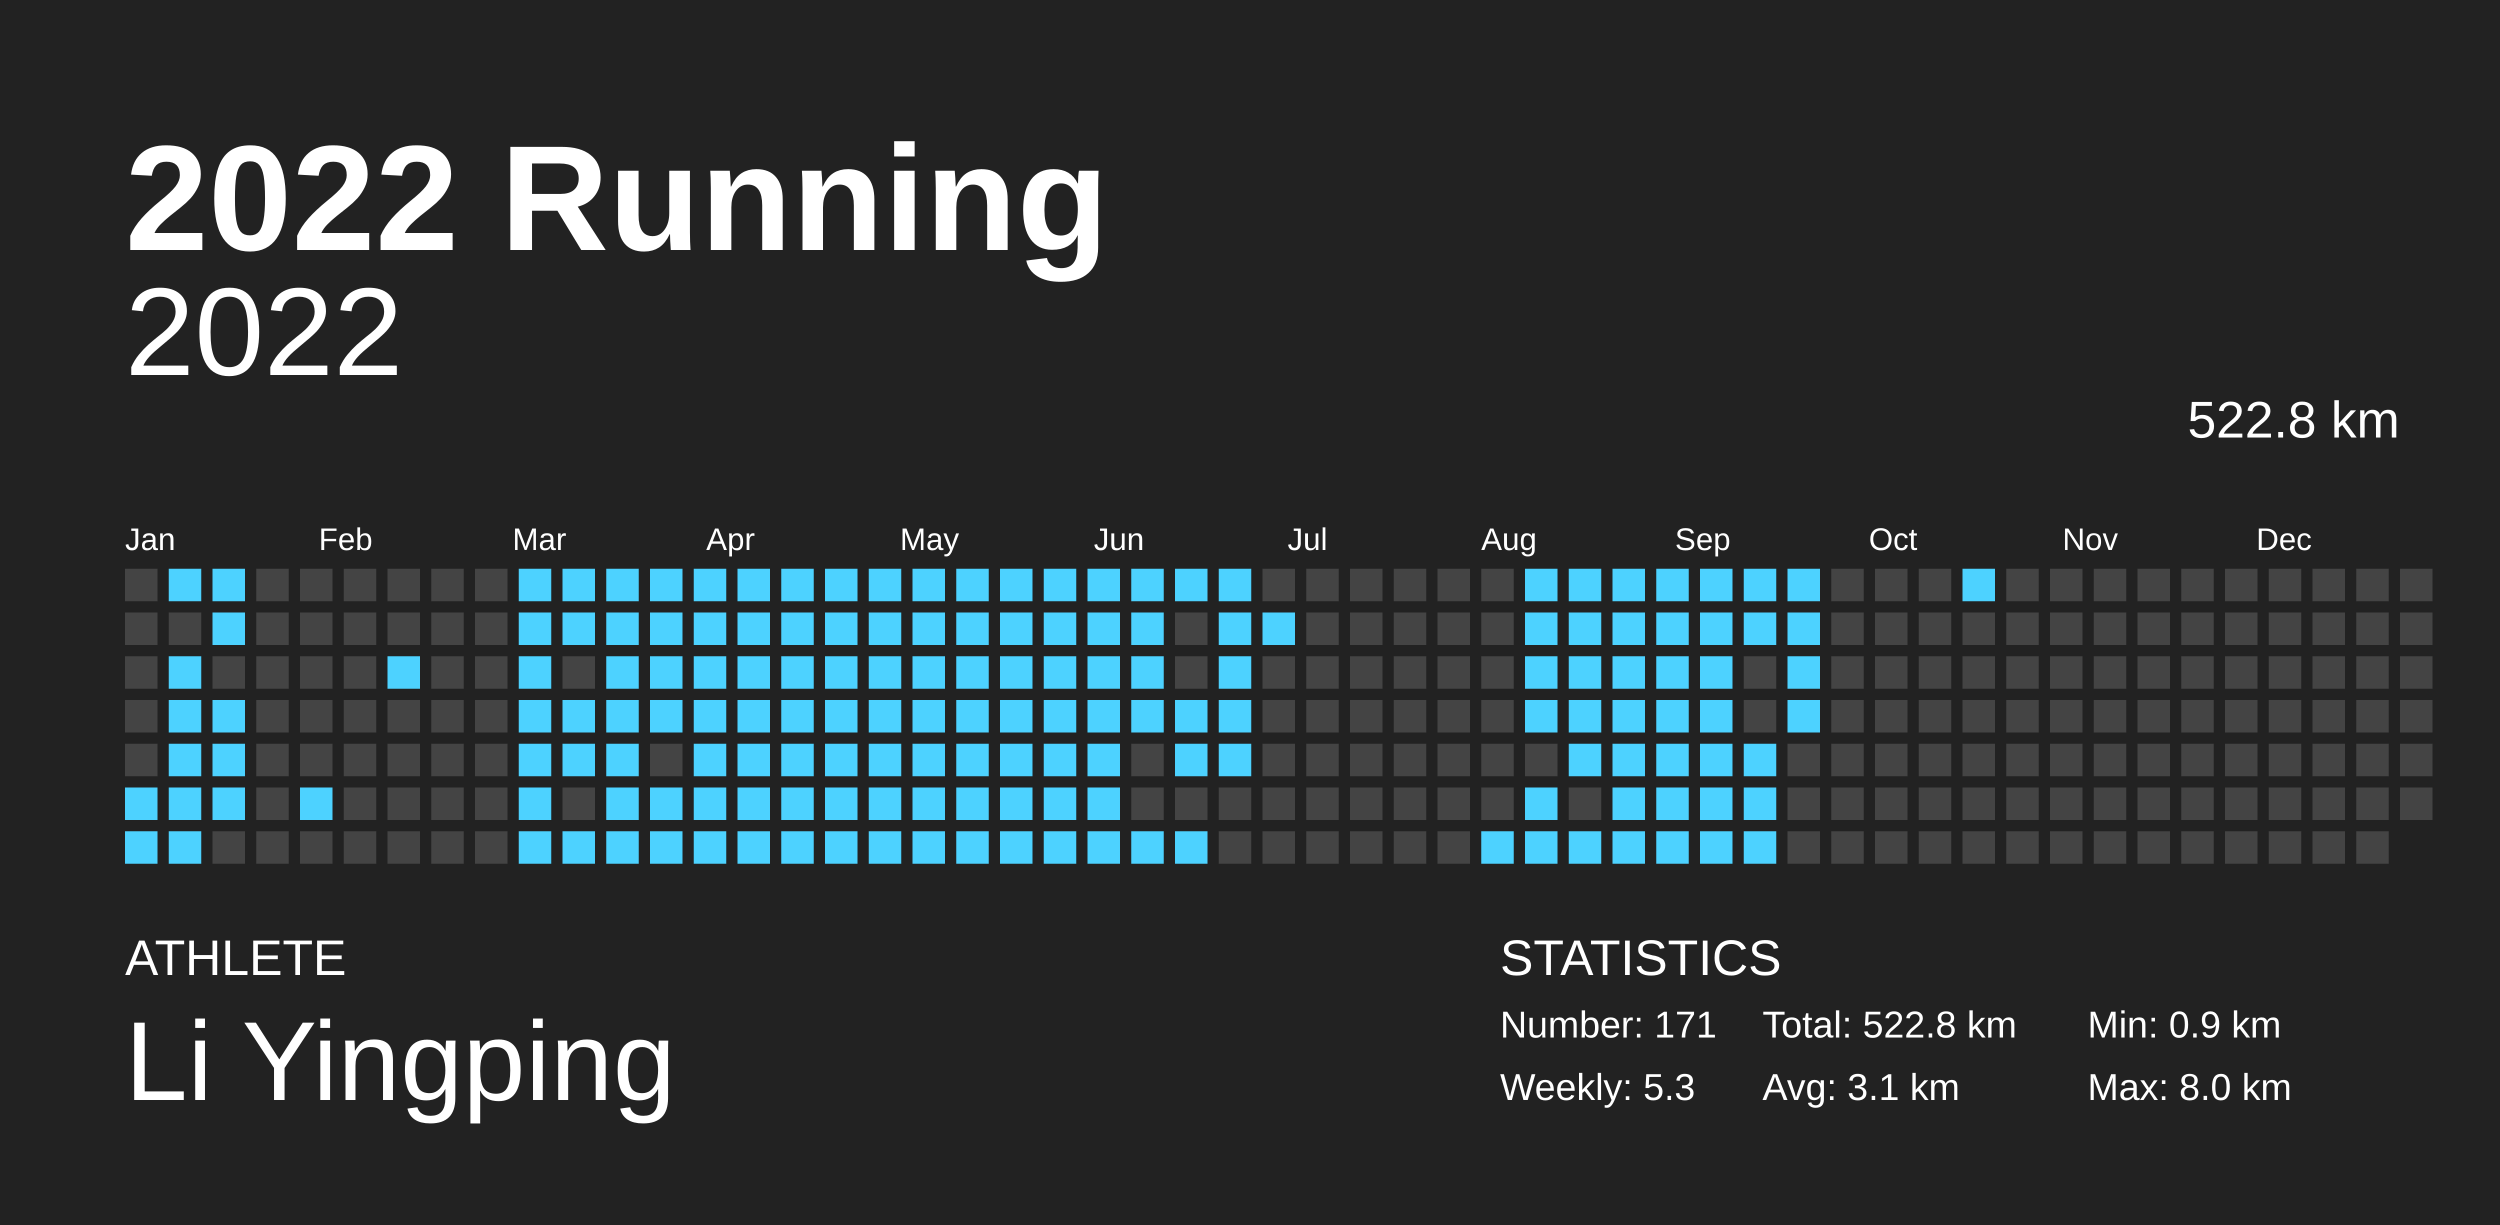
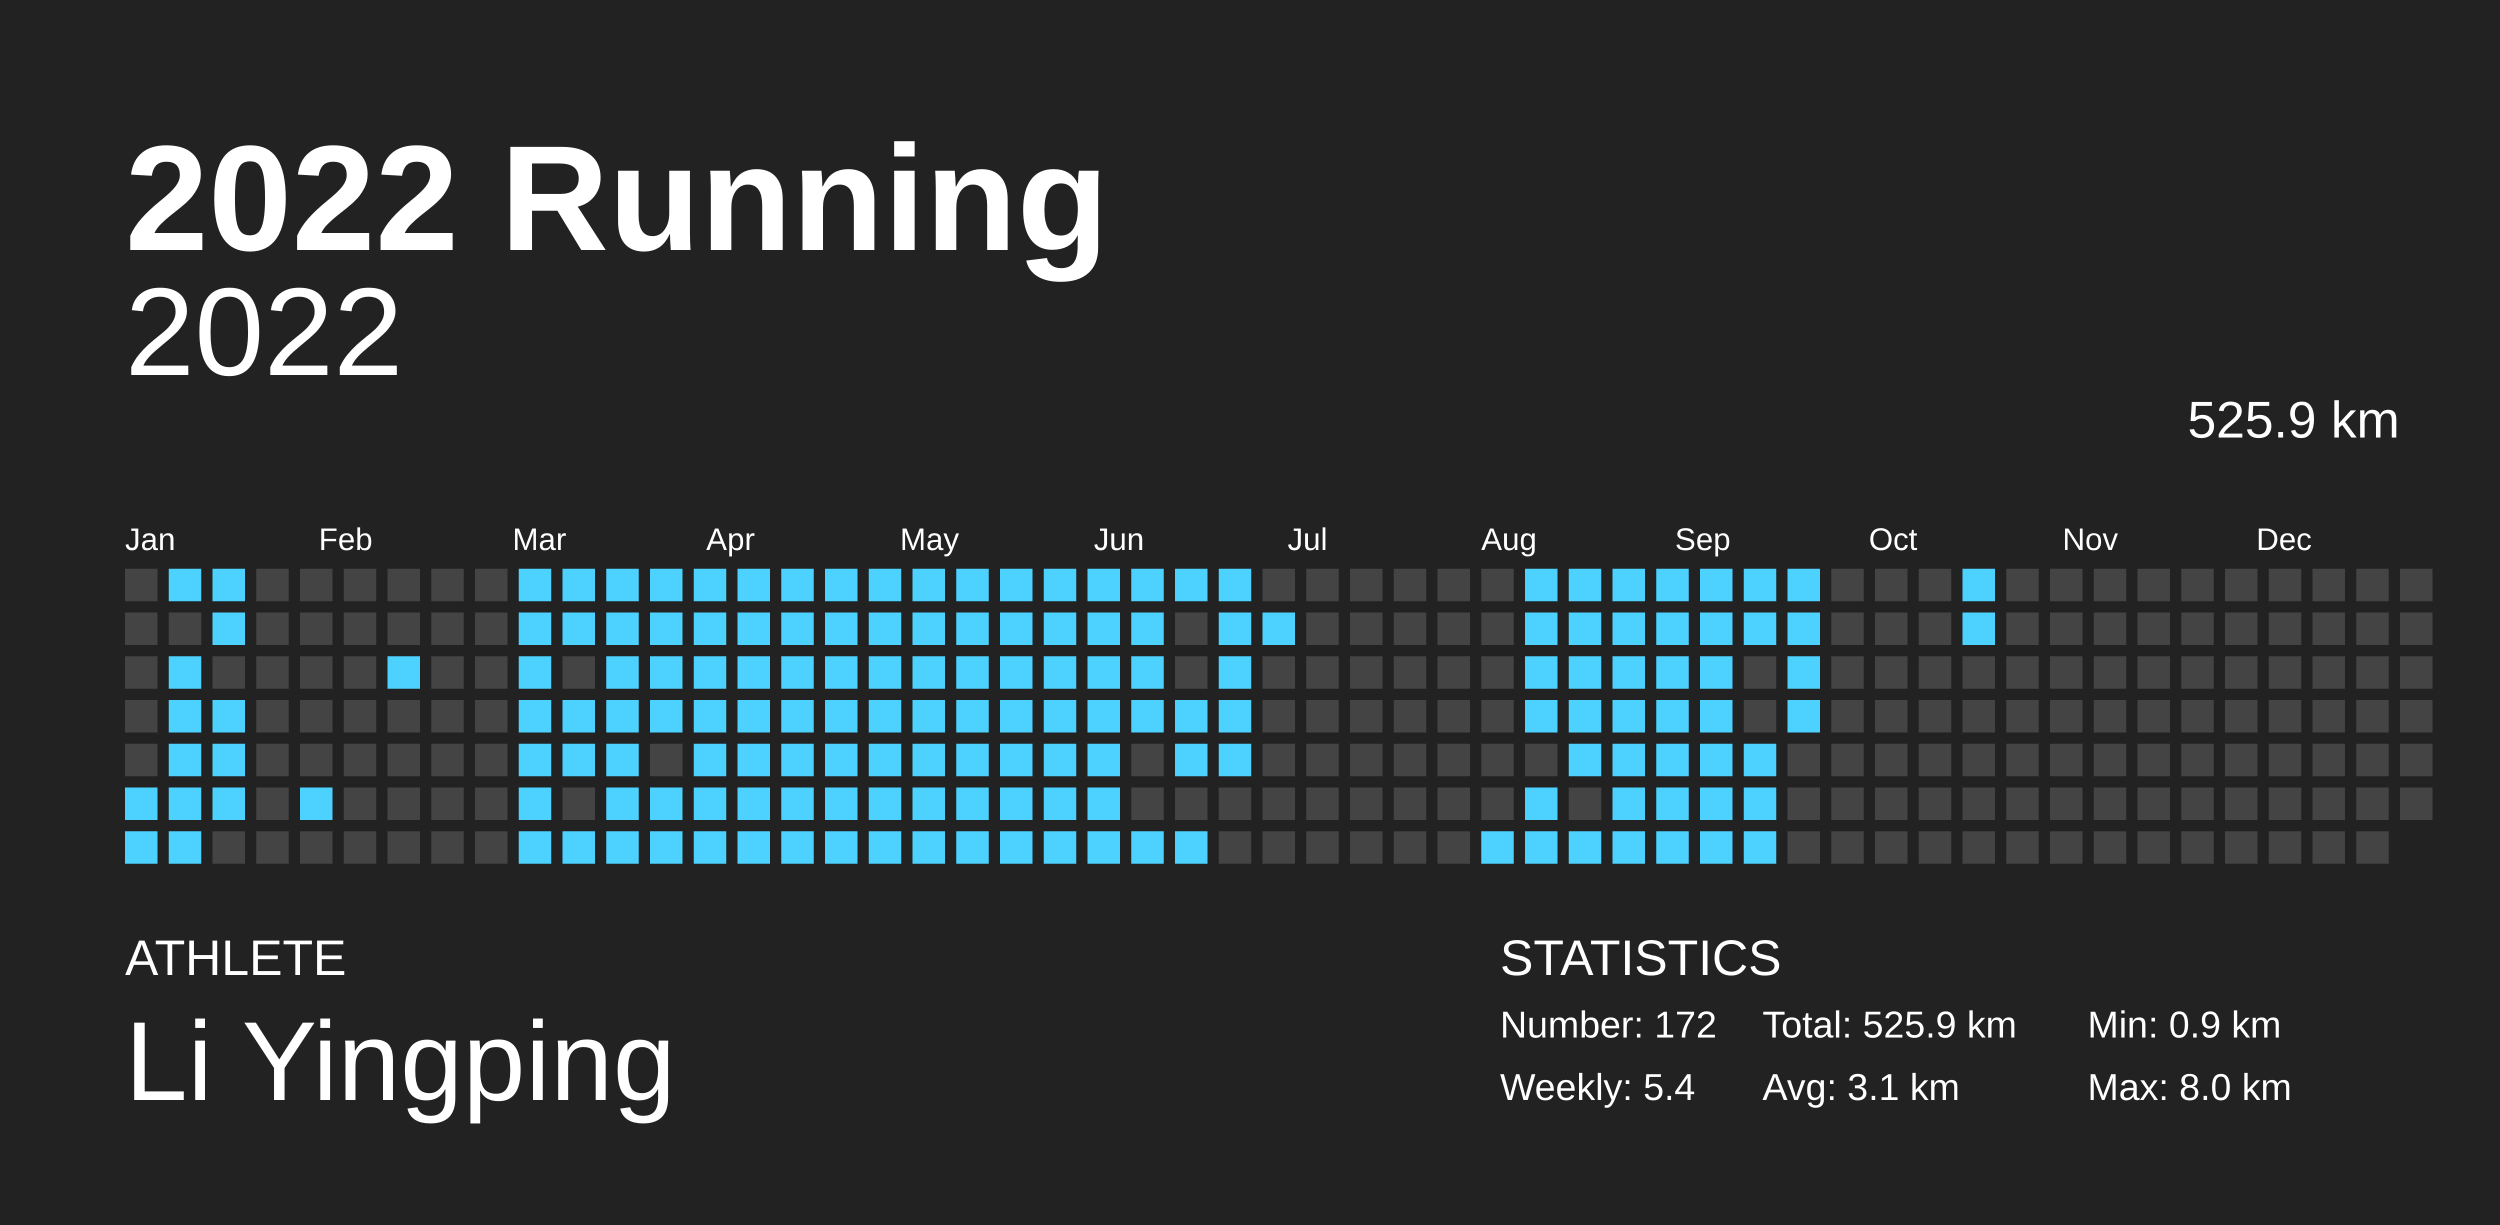
<svg xmlns="http://www.w3.org/2000/svg" baseProfile="full" height="98mm" version="1.1" viewBox="0,0,200,98" width="200mm">
  <defs />
  <rect fill="#222222" height="98" width="200" x="0" y="0" />
  <text fill="#FFFFFF" style="font-size:12px; font-family:Arial; font-weight:bold;" x="10" y="20">2022 Running</text>
  <text fill="#FFFFFF" style="font-size:4px; font-family:Arial" x="10" y="78">ATHLETE</text>
  <text fill="#FFFFFF" style="font-size:9px; font-family:Arial" x="10" y="88">Li Yingping</text>
  <text fill="#FFFFFF" style="font-size:4px; font-family:Arial" x="120" y="78">STATISTICS</text>
-   <text fill="#FFFFFF" style="font-size:3px; font-family:Arial" x="120" y="83">Number: 171</text>
-   <text fill="#FFFFFF" style="font-size:3px; font-family:Arial" x="120" y="88">Weekly: 5.3</text>
-   <text fill="#FFFFFF" style="font-size:3px; font-family:Arial" x="141" y="83">Total: 522.8 km</text>
+   <text fill="#FFFFFF" style="font-size:3px; font-family:Arial" x="120" y="83">Number: 172</text>
+   <text fill="#FFFFFF" style="font-size:3px; font-family:Arial" x="120" y="88">Weekly: 5.4</text>
+   <text fill="#FFFFFF" style="font-size:3px; font-family:Arial" x="141" y="83">Total: 525.9 km</text>
  <text fill="#FFFFFF" style="font-size:3px; font-family:Arial" x="141" y="88">Avg: 3.1 km</text>
  <text fill="#FFFFFF" style="font-size:3px; font-family:Arial" x="167" y="83">Min: 0.9 km</text>
  <text fill="#FFFFFF" style="font-size:3px; font-family:Arial" x="167" y="88">Max: 8.0 km</text>
  <text alignment-baseline="hanging" fill="#FFFFFF" style="font-size:10.0px; font-family:Arial;" x="10" y="30">2022</text>
-   <text alignment-baseline="hanging" fill="#FFFFFF" style="font-size:4.125px; font-family:Arial;" x="175" y="35">522.8 km</text>
+   <text alignment-baseline="hanging" fill="#FFFFFF" style="font-size:4.125px; font-family:Arial;" x="175" y="35">525.9 km</text>
  <text fill="#FFFFFF" style="font-size:2.5px; font-family:Arial" x="10.0" y="44">Jan</text>
  <text fill="#FFFFFF" style="font-size:2.5px; font-family:Arial" x="25.5" y="44">Feb</text>
  <text fill="#FFFFFF" style="font-size:2.5px; font-family:Arial" x="41.0" y="44">Mar</text>
  <text fill="#FFFFFF" style="font-size:2.5px; font-family:Arial" x="56.5" y="44">Apr</text>
  <text fill="#FFFFFF" style="font-size:2.5px; font-family:Arial" x="72.0" y="44">May</text>
  <text fill="#FFFFFF" style="font-size:2.5px; font-family:Arial" x="87.5" y="44">Jun</text>
  <text fill="#FFFFFF" style="font-size:2.5px; font-family:Arial" x="103.0" y="44">Jul</text>
  <text fill="#FFFFFF" style="font-size:2.5px; font-family:Arial" x="118.5" y="44">Aug</text>
  <text fill="#FFFFFF" style="font-size:2.5px; font-family:Arial" x="134.0" y="44">Sep</text>
  <text fill="#FFFFFF" style="font-size:2.5px; font-family:Arial" x="149.5" y="44">Oct</text>
  <text fill="#FFFFFF" style="font-size:2.5px; font-family:Arial" x="165.0" y="44">Nov</text>
  <text fill="#FFFFFF" style="font-size:2.5px; font-family:Arial" x="180.5" y="44">Dec</text>
  <rect fill="#444444" height="2.6" width="2.6" x="10.0" y="45.5" />
  <rect fill="#444444" height="2.6" width="2.6" x="10.0" y="49.0" />
  <rect fill="#444444" height="2.6" width="2.6" x="10.0" y="52.5" />
  <rect fill="#444444" height="2.6" width="2.6" x="10.0" y="56.0" />
  <rect fill="#444444" height="2.6" width="2.6" x="10.0" y="59.5" />
  <rect fill="#4dd2ff" height="2.6" width="2.6" x="10.0" y="63.0" />
  <rect fill="#4dd2ff" height="2.6" width="2.6" x="10.0" y="66.5" />
  <rect fill="#4dd2ff" height="2.6" width="2.6" x="13.5" y="45.5" />
  <rect fill="#444444" height="2.6" width="2.6" x="13.5" y="49.0" />
  <rect fill="#4dd2ff" height="2.6" width="2.6" x="13.5" y="52.5" />
  <rect fill="#4dd2ff" height="2.6" width="2.6" x="13.5" y="56.0" />
  <rect fill="#4dd2ff" height="2.6" width="2.6" x="13.5" y="59.5" />
  <rect fill="#4dd2ff" height="2.6" width="2.6" x="13.5" y="63.0" />
  <rect fill="#4dd2ff" height="2.6" width="2.6" x="13.5" y="66.5" />
  <rect fill="#4dd2ff" height="2.6" width="2.6" x="17.0" y="45.5" />
  <rect fill="#4dd2ff" height="2.6" width="2.6" x="17.0" y="49.0" />
  <rect fill="#444444" height="2.6" width="2.6" x="17.0" y="52.5" />
  <rect fill="#4dd2ff" height="2.6" width="2.6" x="17.0" y="56.0" />
  <rect fill="#4dd2ff" height="2.6" width="2.6" x="17.0" y="59.5" />
  <rect fill="#4dd2ff" height="2.6" width="2.6" x="17.0" y="63.0" />
  <rect fill="#444444" height="2.6" width="2.6" x="17.0" y="66.5" />
  <rect fill="#444444" height="2.6" width="2.6" x="20.5" y="45.5" />
  <rect fill="#444444" height="2.6" width="2.6" x="20.5" y="49.0" />
  <rect fill="#444444" height="2.6" width="2.6" x="20.5" y="52.5" />
  <rect fill="#444444" height="2.6" width="2.6" x="20.5" y="56.0" />
  <rect fill="#444444" height="2.6" width="2.6" x="20.5" y="59.5" />
  <rect fill="#444444" height="2.6" width="2.6" x="20.5" y="63.0" />
  <rect fill="#444444" height="2.6" width="2.6" x="20.5" y="66.5" />
  <rect fill="#444444" height="2.6" width="2.6" x="24.0" y="45.5" />
  <rect fill="#444444" height="2.6" width="2.6" x="24.0" y="49.0" />
  <rect fill="#444444" height="2.6" width="2.6" x="24.0" y="52.5" />
  <rect fill="#444444" height="2.6" width="2.6" x="24.0" y="56.0" />
  <rect fill="#444444" height="2.6" width="2.6" x="24.0" y="59.5" />
  <rect fill="#4dd2ff" height="2.6" width="2.6" x="24.0" y="63.0" />
  <rect fill="#444444" height="2.6" width="2.6" x="24.0" y="66.5" />
  <rect fill="#444444" height="2.6" width="2.6" x="27.5" y="45.5" />
  <rect fill="#444444" height="2.6" width="2.6" x="27.5" y="49.0" />
  <rect fill="#444444" height="2.6" width="2.6" x="27.5" y="52.5" />
  <rect fill="#444444" height="2.6" width="2.6" x="27.5" y="56.0" />
  <rect fill="#444444" height="2.6" width="2.6" x="27.5" y="59.5" />
  <rect fill="#444444" height="2.6" width="2.6" x="27.5" y="63.0" />
  <rect fill="#444444" height="2.6" width="2.6" x="27.5" y="66.5" />
  <rect fill="#444444" height="2.6" width="2.6" x="31.0" y="45.5" />
  <rect fill="#444444" height="2.6" width="2.6" x="31.0" y="49.0" />
  <rect fill="#4dd2ff" height="2.6" width="2.6" x="31.0" y="52.5" />
  <rect fill="#444444" height="2.6" width="2.6" x="31.0" y="56.0" />
  <rect fill="#444444" height="2.6" width="2.6" x="31.0" y="59.5" />
  <rect fill="#444444" height="2.6" width="2.6" x="31.0" y="63.0" />
  <rect fill="#444444" height="2.6" width="2.6" x="31.0" y="66.5" />
  <rect fill="#444444" height="2.6" width="2.6" x="34.5" y="45.5" />
  <rect fill="#444444" height="2.6" width="2.6" x="34.5" y="49.0" />
  <rect fill="#444444" height="2.6" width="2.6" x="34.5" y="52.5" />
  <rect fill="#444444" height="2.6" width="2.6" x="34.5" y="56.0" />
  <rect fill="#444444" height="2.6" width="2.6" x="34.5" y="59.5" />
  <rect fill="#444444" height="2.6" width="2.6" x="34.5" y="63.0" />
  <rect fill="#444444" height="2.6" width="2.6" x="34.5" y="66.5" />
  <rect fill="#444444" height="2.6" width="2.6" x="38.0" y="45.5" />
  <rect fill="#444444" height="2.6" width="2.6" x="38.0" y="49.0" />
  <rect fill="#444444" height="2.6" width="2.6" x="38.0" y="52.5" />
  <rect fill="#444444" height="2.6" width="2.6" x="38.0" y="56.0" />
  <rect fill="#444444" height="2.6" width="2.6" x="38.0" y="59.5" />
  <rect fill="#444444" height="2.6" width="2.6" x="38.0" y="63.0" />
  <rect fill="#444444" height="2.6" width="2.6" x="38.0" y="66.5" />
  <rect fill="#4dd2ff" height="2.6" width="2.6" x="41.5" y="45.5" />
  <rect fill="#4dd2ff" height="2.6" width="2.6" x="41.5" y="49.0" />
  <rect fill="#4dd2ff" height="2.6" width="2.6" x="41.5" y="52.5" />
  <rect fill="#4dd2ff" height="2.6" width="2.6" x="41.5" y="56.0" />
  <rect fill="#4dd2ff" height="2.6" width="2.6" x="41.5" y="59.5" />
  <rect fill="#4dd2ff" height="2.6" width="2.6" x="41.5" y="63.0" />
  <rect fill="#4dd2ff" height="2.6" width="2.6" x="41.5" y="66.5" />
  <rect fill="#4dd2ff" height="2.6" width="2.6" x="45.0" y="45.5" />
  <rect fill="#4dd2ff" height="2.6" width="2.6" x="45.0" y="49.0" />
  <rect fill="#444444" height="2.6" width="2.6" x="45.0" y="52.5" />
  <rect fill="#4dd2ff" height="2.6" width="2.6" x="45.0" y="56.0" />
  <rect fill="#4dd2ff" height="2.6" width="2.6" x="45.0" y="59.5" />
  <rect fill="#444444" height="2.6" width="2.6" x="45.0" y="63.0" />
  <rect fill="#4dd2ff" height="2.6" width="2.6" x="45.0" y="66.5" />
  <rect fill="#4dd2ff" height="2.6" width="2.6" x="48.5" y="45.5" />
  <rect fill="#4dd2ff" height="2.6" width="2.6" x="48.5" y="49.0" />
  <rect fill="#4dd2ff" height="2.6" width="2.6" x="48.5" y="52.5" />
  <rect fill="#4dd2ff" height="2.6" width="2.6" x="48.5" y="56.0" />
  <rect fill="#4dd2ff" height="2.6" width="2.6" x="48.5" y="59.5" />
  <rect fill="#4dd2ff" height="2.6" width="2.6" x="48.5" y="63.0" />
  <rect fill="#4dd2ff" height="2.6" width="2.6" x="48.5" y="66.5" />
  <rect fill="#4dd2ff" height="2.6" width="2.6" x="52.0" y="45.5" />
  <rect fill="#4dd2ff" height="2.6" width="2.6" x="52.0" y="49.0" />
  <rect fill="#4dd2ff" height="2.6" width="2.6" x="52.0" y="52.5" />
  <rect fill="#4dd2ff" height="2.6" width="2.6" x="52.0" y="56.0" />
  <rect fill="#444444" height="2.6" width="2.6" x="52.0" y="59.5" />
  <rect fill="#4dd2ff" height="2.6" width="2.6" x="52.0" y="63.0" />
  <rect fill="#4dd2ff" height="2.6" width="2.6" x="52.0" y="66.5" />
  <rect fill="#4dd2ff" height="2.6" width="2.6" x="55.5" y="45.5" />
  <rect fill="#4dd2ff" height="2.6" width="2.6" x="55.5" y="49.0" />
  <rect fill="#4dd2ff" height="2.6" width="2.6" x="55.5" y="52.5" />
  <rect fill="#4dd2ff" height="2.6" width="2.6" x="55.5" y="56.0" />
  <rect fill="#4dd2ff" height="2.6" width="2.6" x="55.5" y="59.5" />
  <rect fill="#4dd2ff" height="2.6" width="2.6" x="55.5" y="63.0" />
  <rect fill="#4dd2ff" height="2.6" width="2.6" x="55.5" y="66.5" />
  <rect fill="#4dd2ff" height="2.6" width="2.6" x="59.0" y="45.5" />
  <rect fill="#4dd2ff" height="2.6" width="2.6" x="59.0" y="49.0" />
  <rect fill="#4dd2ff" height="2.6" width="2.6" x="59.0" y="52.5" />
  <rect fill="#4dd2ff" height="2.6" width="2.6" x="59.0" y="56.0" />
  <rect fill="#4dd2ff" height="2.6" width="2.6" x="59.0" y="59.5" />
  <rect fill="#4dd2ff" height="2.6" width="2.6" x="59.0" y="63.0" />
  <rect fill="#4dd2ff" height="2.6" width="2.6" x="59.0" y="66.5" />
  <rect fill="#4dd2ff" height="2.6" width="2.6" x="62.5" y="45.5" />
  <rect fill="#4dd2ff" height="2.6" width="2.6" x="62.5" y="49.0" />
  <rect fill="#4dd2ff" height="2.6" width="2.6" x="62.5" y="52.5" />
  <rect fill="#4dd2ff" height="2.6" width="2.6" x="62.5" y="56.0" />
  <rect fill="#4dd2ff" height="2.6" width="2.6" x="62.5" y="59.5" />
  <rect fill="#4dd2ff" height="2.6" width="2.6" x="62.5" y="63.0" />
  <rect fill="#4dd2ff" height="2.6" width="2.6" x="62.5" y="66.5" />
  <rect fill="#4dd2ff" height="2.6" width="2.6" x="66.0" y="45.5" />
  <rect fill="#4dd2ff" height="2.6" width="2.6" x="66.0" y="49.0" />
  <rect fill="#4dd2ff" height="2.6" width="2.6" x="66.0" y="52.5" />
  <rect fill="#4dd2ff" height="2.6" width="2.6" x="66.0" y="56.0" />
  <rect fill="#4dd2ff" height="2.6" width="2.6" x="66.0" y="59.5" />
  <rect fill="#4dd2ff" height="2.6" width="2.6" x="66.0" y="63.0" />
  <rect fill="#4dd2ff" height="2.6" width="2.6" x="66.0" y="66.5" />
  <rect fill="#4dd2ff" height="2.6" width="2.6" x="69.5" y="45.5" />
  <rect fill="#4dd2ff" height="2.6" width="2.6" x="69.5" y="49.0" />
  <rect fill="#4dd2ff" height="2.6" width="2.6" x="69.5" y="52.5" />
  <rect fill="#4dd2ff" height="2.6" width="2.6" x="69.5" y="56.0" />
  <rect fill="#4dd2ff" height="2.6" width="2.6" x="69.5" y="59.5" />
  <rect fill="#4dd2ff" height="2.6" width="2.6" x="69.5" y="63.0" />
  <rect fill="#4dd2ff" height="2.6" width="2.6" x="69.5" y="66.5" />
  <rect fill="#4dd2ff" height="2.6" width="2.6" x="73.0" y="45.5" />
  <rect fill="#4dd2ff" height="2.6" width="2.6" x="73.0" y="49.0" />
  <rect fill="#4dd2ff" height="2.6" width="2.6" x="73.0" y="52.5" />
  <rect fill="#4dd2ff" height="2.6" width="2.6" x="73.0" y="56.0" />
  <rect fill="#4dd2ff" height="2.6" width="2.6" x="73.0" y="59.5" />
  <rect fill="#4dd2ff" height="2.6" width="2.6" x="73.0" y="63.0" />
  <rect fill="#4dd2ff" height="2.6" width="2.6" x="73.0" y="66.5" />
  <rect fill="#4dd2ff" height="2.6" width="2.6" x="76.5" y="45.5" />
  <rect fill="#4dd2ff" height="2.6" width="2.6" x="76.5" y="49.0" />
  <rect fill="#4dd2ff" height="2.6" width="2.6" x="76.5" y="52.5" />
  <rect fill="#4dd2ff" height="2.6" width="2.6" x="76.5" y="56.0" />
  <rect fill="#4dd2ff" height="2.6" width="2.6" x="76.5" y="59.5" />
  <rect fill="#4dd2ff" height="2.6" width="2.6" x="76.5" y="63.0" />
  <rect fill="#4dd2ff" height="2.6" width="2.6" x="76.5" y="66.5" />
  <rect fill="#4dd2ff" height="2.6" width="2.6" x="80.0" y="45.5" />
  <rect fill="#4dd2ff" height="2.6" width="2.6" x="80.0" y="49.0" />
  <rect fill="#4dd2ff" height="2.6" width="2.6" x="80.0" y="52.5" />
  <rect fill="#4dd2ff" height="2.6" width="2.6" x="80.0" y="56.0" />
  <rect fill="#4dd2ff" height="2.6" width="2.6" x="80.0" y="59.5" />
  <rect fill="#4dd2ff" height="2.6" width="2.6" x="80.0" y="63.0" />
  <rect fill="#4dd2ff" height="2.6" width="2.6" x="80.0" y="66.5" />
  <rect fill="#4dd2ff" height="2.6" width="2.6" x="83.5" y="45.5" />
  <rect fill="#4dd2ff" height="2.6" width="2.6" x="83.5" y="49.0" />
  <rect fill="#4dd2ff" height="2.6" width="2.6" x="83.5" y="52.5" />
  <rect fill="#4dd2ff" height="2.6" width="2.6" x="83.5" y="56.0" />
  <rect fill="#4dd2ff" height="2.6" width="2.6" x="83.5" y="59.5" />
  <rect fill="#4dd2ff" height="2.6" width="2.6" x="83.5" y="63.0" />
  <rect fill="#4dd2ff" height="2.6" width="2.6" x="83.5" y="66.5" />
  <rect fill="#4dd2ff" height="2.6" width="2.6" x="87.0" y="45.5" />
  <rect fill="#4dd2ff" height="2.6" width="2.6" x="87.0" y="49.0" />
  <rect fill="#4dd2ff" height="2.6" width="2.6" x="87.0" y="52.5" />
  <rect fill="#4dd2ff" height="2.6" width="2.6" x="87.0" y="56.0" />
  <rect fill="#4dd2ff" height="2.6" width="2.6" x="87.0" y="59.5" />
  <rect fill="#4dd2ff" height="2.6" width="2.6" x="87.0" y="63.0" />
  <rect fill="#4dd2ff" height="2.6" width="2.6" x="87.0" y="66.5" />
  <rect fill="#4dd2ff" height="2.6" width="2.6" x="90.5" y="45.5" />
  <rect fill="#4dd2ff" height="2.6" width="2.6" x="90.5" y="49.0" />
  <rect fill="#4dd2ff" height="2.6" width="2.6" x="90.5" y="52.5" />
  <rect fill="#4dd2ff" height="2.6" width="2.6" x="90.5" y="56.0" />
  <rect fill="#444444" height="2.6" width="2.6" x="90.5" y="59.5" />
  <rect fill="#444444" height="2.6" width="2.6" x="90.5" y="63.0" />
  <rect fill="#4dd2ff" height="2.6" width="2.6" x="90.5" y="66.5" />
  <rect fill="#4dd2ff" height="2.6" width="2.6" x="94.0" y="45.5" />
  <rect fill="#444444" height="2.6" width="2.6" x="94.0" y="49.0" />
  <rect fill="#444444" height="2.6" width="2.6" x="94.0" y="52.5" />
  <rect fill="#4dd2ff" height="2.6" width="2.6" x="94.0" y="56.0" />
  <rect fill="#4dd2ff" height="2.6" width="2.6" x="94.0" y="59.5" />
  <rect fill="#444444" height="2.6" width="2.6" x="94.0" y="63.0" />
  <rect fill="#4dd2ff" height="2.6" width="2.6" x="94.0" y="66.5" />
  <rect fill="#4dd2ff" height="2.6" width="2.6" x="97.5" y="45.5" />
  <rect fill="#4dd2ff" height="2.6" width="2.6" x="97.5" y="49.0" />
  <rect fill="#4dd2ff" height="2.6" width="2.6" x="97.5" y="52.5" />
  <rect fill="#4dd2ff" height="2.6" width="2.6" x="97.5" y="56.0" />
  <rect fill="#4dd2ff" height="2.6" width="2.6" x="97.5" y="59.5" />
  <rect fill="#444444" height="2.6" width="2.6" x="97.5" y="63.0" />
  <rect fill="#444444" height="2.6" width="2.6" x="97.5" y="66.5" />
  <rect fill="#444444" height="2.6" width="2.6" x="101.0" y="45.5" />
  <rect fill="#4dd2ff" height="2.6" width="2.6" x="101.0" y="49.0" />
  <rect fill="#444444" height="2.6" width="2.6" x="101.0" y="52.5" />
  <rect fill="#444444" height="2.6" width="2.6" x="101.0" y="56.0" />
  <rect fill="#444444" height="2.6" width="2.6" x="101.0" y="59.5" />
  <rect fill="#444444" height="2.6" width="2.6" x="101.0" y="63.0" />
  <rect fill="#444444" height="2.6" width="2.6" x="101.0" y="66.5" />
  <rect fill="#444444" height="2.6" width="2.6" x="104.5" y="45.5" />
  <rect fill="#444444" height="2.6" width="2.6" x="104.5" y="49.0" />
  <rect fill="#444444" height="2.6" width="2.6" x="104.5" y="52.5" />
  <rect fill="#444444" height="2.6" width="2.6" x="104.5" y="56.0" />
  <rect fill="#444444" height="2.6" width="2.6" x="104.5" y="59.5" />
  <rect fill="#444444" height="2.6" width="2.6" x="104.5" y="63.0" />
  <rect fill="#444444" height="2.6" width="2.6" x="104.5" y="66.5" />
  <rect fill="#444444" height="2.6" width="2.6" x="108.0" y="45.5" />
  <rect fill="#444444" height="2.6" width="2.6" x="108.0" y="49.0" />
  <rect fill="#444444" height="2.6" width="2.6" x="108.0" y="52.5" />
  <rect fill="#444444" height="2.6" width="2.6" x="108.0" y="56.0" />
  <rect fill="#444444" height="2.6" width="2.6" x="108.0" y="59.5" />
  <rect fill="#444444" height="2.6" width="2.6" x="108.0" y="63.0" />
  <rect fill="#444444" height="2.6" width="2.6" x="108.0" y="66.5" />
  <rect fill="#444444" height="2.6" width="2.6" x="111.5" y="45.5" />
  <rect fill="#444444" height="2.6" width="2.6" x="111.5" y="49.0" />
  <rect fill="#444444" height="2.6" width="2.6" x="111.5" y="52.5" />
  <rect fill="#444444" height="2.6" width="2.6" x="111.5" y="56.0" />
  <rect fill="#444444" height="2.6" width="2.6" x="111.5" y="59.5" />
  <rect fill="#444444" height="2.6" width="2.6" x="111.5" y="63.0" />
  <rect fill="#444444" height="2.6" width="2.6" x="111.5" y="66.5" />
  <rect fill="#444444" height="2.6" width="2.6" x="115.0" y="45.5" />
  <rect fill="#444444" height="2.6" width="2.6" x="115.0" y="49.0" />
  <rect fill="#444444" height="2.6" width="2.6" x="115.0" y="52.5" />
  <rect fill="#444444" height="2.6" width="2.6" x="115.0" y="56.0" />
  <rect fill="#444444" height="2.6" width="2.6" x="115.0" y="59.5" />
  <rect fill="#444444" height="2.6" width="2.6" x="115.0" y="63.0" />
  <rect fill="#444444" height="2.6" width="2.6" x="115.0" y="66.5" />
  <rect fill="#444444" height="2.6" width="2.6" x="118.5" y="45.5" />
  <rect fill="#444444" height="2.6" width="2.6" x="118.5" y="49.0" />
  <rect fill="#444444" height="2.6" width="2.6" x="118.5" y="52.5" />
  <rect fill="#444444" height="2.6" width="2.6" x="118.5" y="56.0" />
  <rect fill="#444444" height="2.6" width="2.6" x="118.5" y="59.5" />
  <rect fill="#444444" height="2.6" width="2.6" x="118.5" y="63.0" />
  <rect fill="#4dd2ff" height="2.6" width="2.6" x="118.5" y="66.5" />
  <rect fill="#4dd2ff" height="2.6" width="2.6" x="122.0" y="45.5" />
  <rect fill="#4dd2ff" height="2.6" width="2.6" x="122.0" y="49.0" />
  <rect fill="#4dd2ff" height="2.6" width="2.6" x="122.0" y="52.5" />
  <rect fill="#4dd2ff" height="2.6" width="2.6" x="122.0" y="56.0" />
  <rect fill="#444444" height="2.6" width="2.6" x="122.0" y="59.5" />
  <rect fill="#4dd2ff" height="2.6" width="2.6" x="122.0" y="63.0" />
  <rect fill="#4dd2ff" height="2.6" width="2.6" x="122.0" y="66.5" />
  <rect fill="#4dd2ff" height="2.6" width="2.6" x="125.5" y="45.5" />
  <rect fill="#4dd2ff" height="2.6" width="2.6" x="125.5" y="49.0" />
  <rect fill="#4dd2ff" height="2.6" width="2.6" x="125.5" y="52.5" />
  <rect fill="#4dd2ff" height="2.6" width="2.6" x="125.5" y="56.0" />
  <rect fill="#4dd2ff" height="2.6" width="2.6" x="125.5" y="59.5" />
  <rect fill="#444444" height="2.6" width="2.6" x="125.5" y="63.0" />
  <rect fill="#4dd2ff" height="2.6" width="2.6" x="125.5" y="66.5" />
  <rect fill="#4dd2ff" height="2.6" width="2.6" x="129.0" y="45.5" />
  <rect fill="#4dd2ff" height="2.6" width="2.6" x="129.0" y="49.0" />
  <rect fill="#4dd2ff" height="2.6" width="2.6" x="129.0" y="52.5" />
  <rect fill="#4dd2ff" height="2.6" width="2.6" x="129.0" y="56.0" />
  <rect fill="#4dd2ff" height="2.6" width="2.6" x="129.0" y="59.5" />
  <rect fill="#4dd2ff" height="2.6" width="2.6" x="129.0" y="63.0" />
  <rect fill="#4dd2ff" height="2.6" width="2.6" x="129.0" y="66.5" />
  <rect fill="#4dd2ff" height="2.6" width="2.6" x="132.5" y="45.5" />
  <rect fill="#4dd2ff" height="2.6" width="2.6" x="132.5" y="49.0" />
  <rect fill="#4dd2ff" height="2.6" width="2.6" x="132.5" y="52.5" />
  <rect fill="#4dd2ff" height="2.6" width="2.6" x="132.5" y="56.0" />
  <rect fill="#4dd2ff" height="2.6" width="2.6" x="132.5" y="59.5" />
  <rect fill="#4dd2ff" height="2.6" width="2.6" x="132.5" y="63.0" />
  <rect fill="#4dd2ff" height="2.6" width="2.6" x="132.5" y="66.5" />
  <rect fill="#4dd2ff" height="2.6" width="2.6" x="136.0" y="45.5" />
  <rect fill="#4dd2ff" height="2.6" width="2.6" x="136.0" y="49.0" />
  <rect fill="#4dd2ff" height="2.6" width="2.6" x="136.0" y="52.5" />
  <rect fill="#4dd2ff" height="2.6" width="2.6" x="136.0" y="56.0" />
  <rect fill="#4dd2ff" height="2.6" width="2.6" x="136.0" y="59.5" />
  <rect fill="#4dd2ff" height="2.6" width="2.6" x="136.0" y="63.0" />
  <rect fill="#4dd2ff" height="2.6" width="2.6" x="136.0" y="66.5" />
  <rect fill="#4dd2ff" height="2.6" width="2.6" x="139.5" y="45.5" />
  <rect fill="#4dd2ff" height="2.6" width="2.6" x="139.5" y="49.0" />
  <rect fill="#444444" height="2.6" width="2.6" x="139.5" y="52.5" />
  <rect fill="#444444" height="2.6" width="2.6" x="139.5" y="56.0" />
  <rect fill="#4dd2ff" height="2.6" width="2.6" x="139.5" y="59.5" />
  <rect fill="#4dd2ff" height="2.6" width="2.6" x="139.5" y="63.0" />
  <rect fill="#4dd2ff" height="2.6" width="2.6" x="139.5" y="66.5" />
  <rect fill="#4dd2ff" height="2.6" width="2.6" x="143.0" y="45.5" />
  <rect fill="#4dd2ff" height="2.6" width="2.6" x="143.0" y="49.0" />
  <rect fill="#4dd2ff" height="2.6" width="2.6" x="143.0" y="52.5" />
  <rect fill="#4dd2ff" height="2.6" width="2.6" x="143.0" y="56.0" />
  <rect fill="#444444" height="2.6" width="2.6" x="143.0" y="59.5" />
  <rect fill="#444444" height="2.6" width="2.6" x="143.0" y="63.0" />
  <rect fill="#444444" height="2.6" width="2.6" x="143.0" y="66.5" />
  <rect fill="#444444" height="2.6" width="2.6" x="146.5" y="45.5" />
  <rect fill="#444444" height="2.6" width="2.6" x="146.5" y="49.0" />
  <rect fill="#444444" height="2.6" width="2.6" x="146.5" y="52.5" />
  <rect fill="#444444" height="2.6" width="2.6" x="146.5" y="56.0" />
  <rect fill="#444444" height="2.6" width="2.6" x="146.5" y="59.5" />
  <rect fill="#444444" height="2.6" width="2.6" x="146.5" y="63.0" />
  <rect fill="#444444" height="2.6" width="2.6" x="146.5" y="66.5" />
  <rect fill="#444444" height="2.6" width="2.6" x="150.0" y="45.5" />
  <rect fill="#444444" height="2.6" width="2.6" x="150.0" y="49.0" />
  <rect fill="#444444" height="2.6" width="2.6" x="150.0" y="52.5" />
  <rect fill="#444444" height="2.6" width="2.6" x="150.0" y="56.0" />
  <rect fill="#444444" height="2.6" width="2.6" x="150.0" y="59.5" />
  <rect fill="#444444" height="2.6" width="2.6" x="150.0" y="63.0" />
  <rect fill="#444444" height="2.6" width="2.6" x="150.0" y="66.5" />
  <rect fill="#444444" height="2.6" width="2.6" x="153.5" y="45.5" />
  <rect fill="#444444" height="2.6" width="2.6" x="153.5" y="49.0" />
  <rect fill="#444444" height="2.6" width="2.6" x="153.5" y="52.5" />
  <rect fill="#444444" height="2.6" width="2.6" x="153.5" y="56.0" />
  <rect fill="#444444" height="2.6" width="2.6" x="153.5" y="59.5" />
  <rect fill="#444444" height="2.6" width="2.6" x="153.5" y="63.0" />
  <rect fill="#444444" height="2.6" width="2.6" x="153.5" y="66.5" />
  <rect fill="#4dd2ff" height="2.6" width="2.6" x="157.0" y="45.5" />
-   <rect fill="#444444" height="2.6" width="2.6" x="157.0" y="49.0" />
+   <rect fill="#4dd2ff" height="2.6" width="2.6" x="157.0" y="49.0" />
  <rect fill="#444444" height="2.6" width="2.6" x="157.0" y="52.5" />
  <rect fill="#444444" height="2.6" width="2.6" x="157.0" y="56.0" />
  <rect fill="#444444" height="2.6" width="2.6" x="157.0" y="59.5" />
  <rect fill="#444444" height="2.6" width="2.6" x="157.0" y="63.0" />
  <rect fill="#444444" height="2.6" width="2.6" x="157.0" y="66.5" />
  <rect fill="#444444" height="2.6" width="2.6" x="160.5" y="45.5" />
  <rect fill="#444444" height="2.6" width="2.6" x="160.5" y="49.0" />
  <rect fill="#444444" height="2.6" width="2.6" x="160.5" y="52.5" />
  <rect fill="#444444" height="2.6" width="2.6" x="160.5" y="56.0" />
  <rect fill="#444444" height="2.6" width="2.6" x="160.5" y="59.5" />
  <rect fill="#444444" height="2.6" width="2.6" x="160.5" y="63.0" />
  <rect fill="#444444" height="2.6" width="2.6" x="160.5" y="66.5" />
  <rect fill="#444444" height="2.6" width="2.6" x="164.0" y="45.5" />
  <rect fill="#444444" height="2.6" width="2.6" x="164.0" y="49.0" />
  <rect fill="#444444" height="2.6" width="2.6" x="164.0" y="52.5" />
  <rect fill="#444444" height="2.6" width="2.6" x="164.0" y="56.0" />
  <rect fill="#444444" height="2.6" width="2.6" x="164.0" y="59.5" />
  <rect fill="#444444" height="2.6" width="2.6" x="164.0" y="63.0" />
  <rect fill="#444444" height="2.6" width="2.6" x="164.0" y="66.5" />
  <rect fill="#444444" height="2.6" width="2.6" x="167.5" y="45.5" />
  <rect fill="#444444" height="2.6" width="2.6" x="167.5" y="49.0" />
  <rect fill="#444444" height="2.6" width="2.6" x="167.5" y="52.5" />
  <rect fill="#444444" height="2.6" width="2.6" x="167.5" y="56.0" />
  <rect fill="#444444" height="2.6" width="2.6" x="167.5" y="59.5" />
  <rect fill="#444444" height="2.6" width="2.6" x="167.5" y="63.0" />
  <rect fill="#444444" height="2.6" width="2.6" x="167.5" y="66.5" />
  <rect fill="#444444" height="2.6" width="2.6" x="171.0" y="45.5" />
  <rect fill="#444444" height="2.6" width="2.6" x="171.0" y="49.0" />
  <rect fill="#444444" height="2.6" width="2.6" x="171.0" y="52.5" />
  <rect fill="#444444" height="2.6" width="2.6" x="171.0" y="56.0" />
  <rect fill="#444444" height="2.6" width="2.6" x="171.0" y="59.5" />
  <rect fill="#444444" height="2.6" width="2.6" x="171.0" y="63.0" />
  <rect fill="#444444" height="2.6" width="2.6" x="171.0" y="66.5" />
  <rect fill="#444444" height="2.6" width="2.6" x="174.5" y="45.5" />
  <rect fill="#444444" height="2.6" width="2.6" x="174.5" y="49.0" />
  <rect fill="#444444" height="2.6" width="2.6" x="174.5" y="52.5" />
  <rect fill="#444444" height="2.6" width="2.6" x="174.5" y="56.0" />
  <rect fill="#444444" height="2.6" width="2.6" x="174.5" y="59.5" />
  <rect fill="#444444" height="2.6" width="2.6" x="174.5" y="63.0" />
  <rect fill="#444444" height="2.6" width="2.6" x="174.5" y="66.5" />
  <rect fill="#444444" height="2.6" width="2.6" x="178.0" y="45.5" />
  <rect fill="#444444" height="2.6" width="2.6" x="178.0" y="49.0" />
  <rect fill="#444444" height="2.6" width="2.6" x="178.0" y="52.5" />
  <rect fill="#444444" height="2.6" width="2.6" x="178.0" y="56.0" />
  <rect fill="#444444" height="2.6" width="2.6" x="178.0" y="59.5" />
  <rect fill="#444444" height="2.6" width="2.6" x="178.0" y="63.0" />
  <rect fill="#444444" height="2.6" width="2.6" x="178.0" y="66.5" />
  <rect fill="#444444" height="2.6" width="2.6" x="181.5" y="45.5" />
  <rect fill="#444444" height="2.6" width="2.6" x="181.5" y="49.0" />
  <rect fill="#444444" height="2.6" width="2.6" x="181.5" y="52.5" />
  <rect fill="#444444" height="2.6" width="2.6" x="181.5" y="56.0" />
  <rect fill="#444444" height="2.6" width="2.6" x="181.5" y="59.5" />
  <rect fill="#444444" height="2.6" width="2.6" x="181.5" y="63.0" />
  <rect fill="#444444" height="2.6" width="2.6" x="181.5" y="66.5" />
  <rect fill="#444444" height="2.6" width="2.6" x="185.0" y="45.5" />
  <rect fill="#444444" height="2.6" width="2.6" x="185.0" y="49.0" />
  <rect fill="#444444" height="2.6" width="2.6" x="185.0" y="52.5" />
  <rect fill="#444444" height="2.6" width="2.6" x="185.0" y="56.0" />
  <rect fill="#444444" height="2.6" width="2.6" x="185.0" y="59.5" />
  <rect fill="#444444" height="2.6" width="2.6" x="185.0" y="63.0" />
  <rect fill="#444444" height="2.6" width="2.6" x="185.0" y="66.5" />
  <rect fill="#444444" height="2.6" width="2.6" x="188.5" y="45.5" />
  <rect fill="#444444" height="2.6" width="2.6" x="188.5" y="49.0" />
  <rect fill="#444444" height="2.6" width="2.6" x="188.5" y="52.5" />
  <rect fill="#444444" height="2.6" width="2.6" x="188.5" y="56.0" />
  <rect fill="#444444" height="2.6" width="2.6" x="188.5" y="59.5" />
  <rect fill="#444444" height="2.6" width="2.6" x="188.5" y="63.0" />
  <rect fill="#444444" height="2.6" width="2.6" x="188.5" y="66.5" />
  <rect fill="#444444" height="2.6" width="2.6" x="192.0" y="45.5" />
  <rect fill="#444444" height="2.6" width="2.6" x="192.0" y="49.0" />
  <rect fill="#444444" height="2.6" width="2.6" x="192.0" y="52.5" />
  <rect fill="#444444" height="2.6" width="2.6" x="192.0" y="56.0" />
  <rect fill="#444444" height="2.6" width="2.6" x="192.0" y="59.5" />
  <rect fill="#444444" height="2.6" width="2.6" x="192.0" y="63.0" />
</svg>
